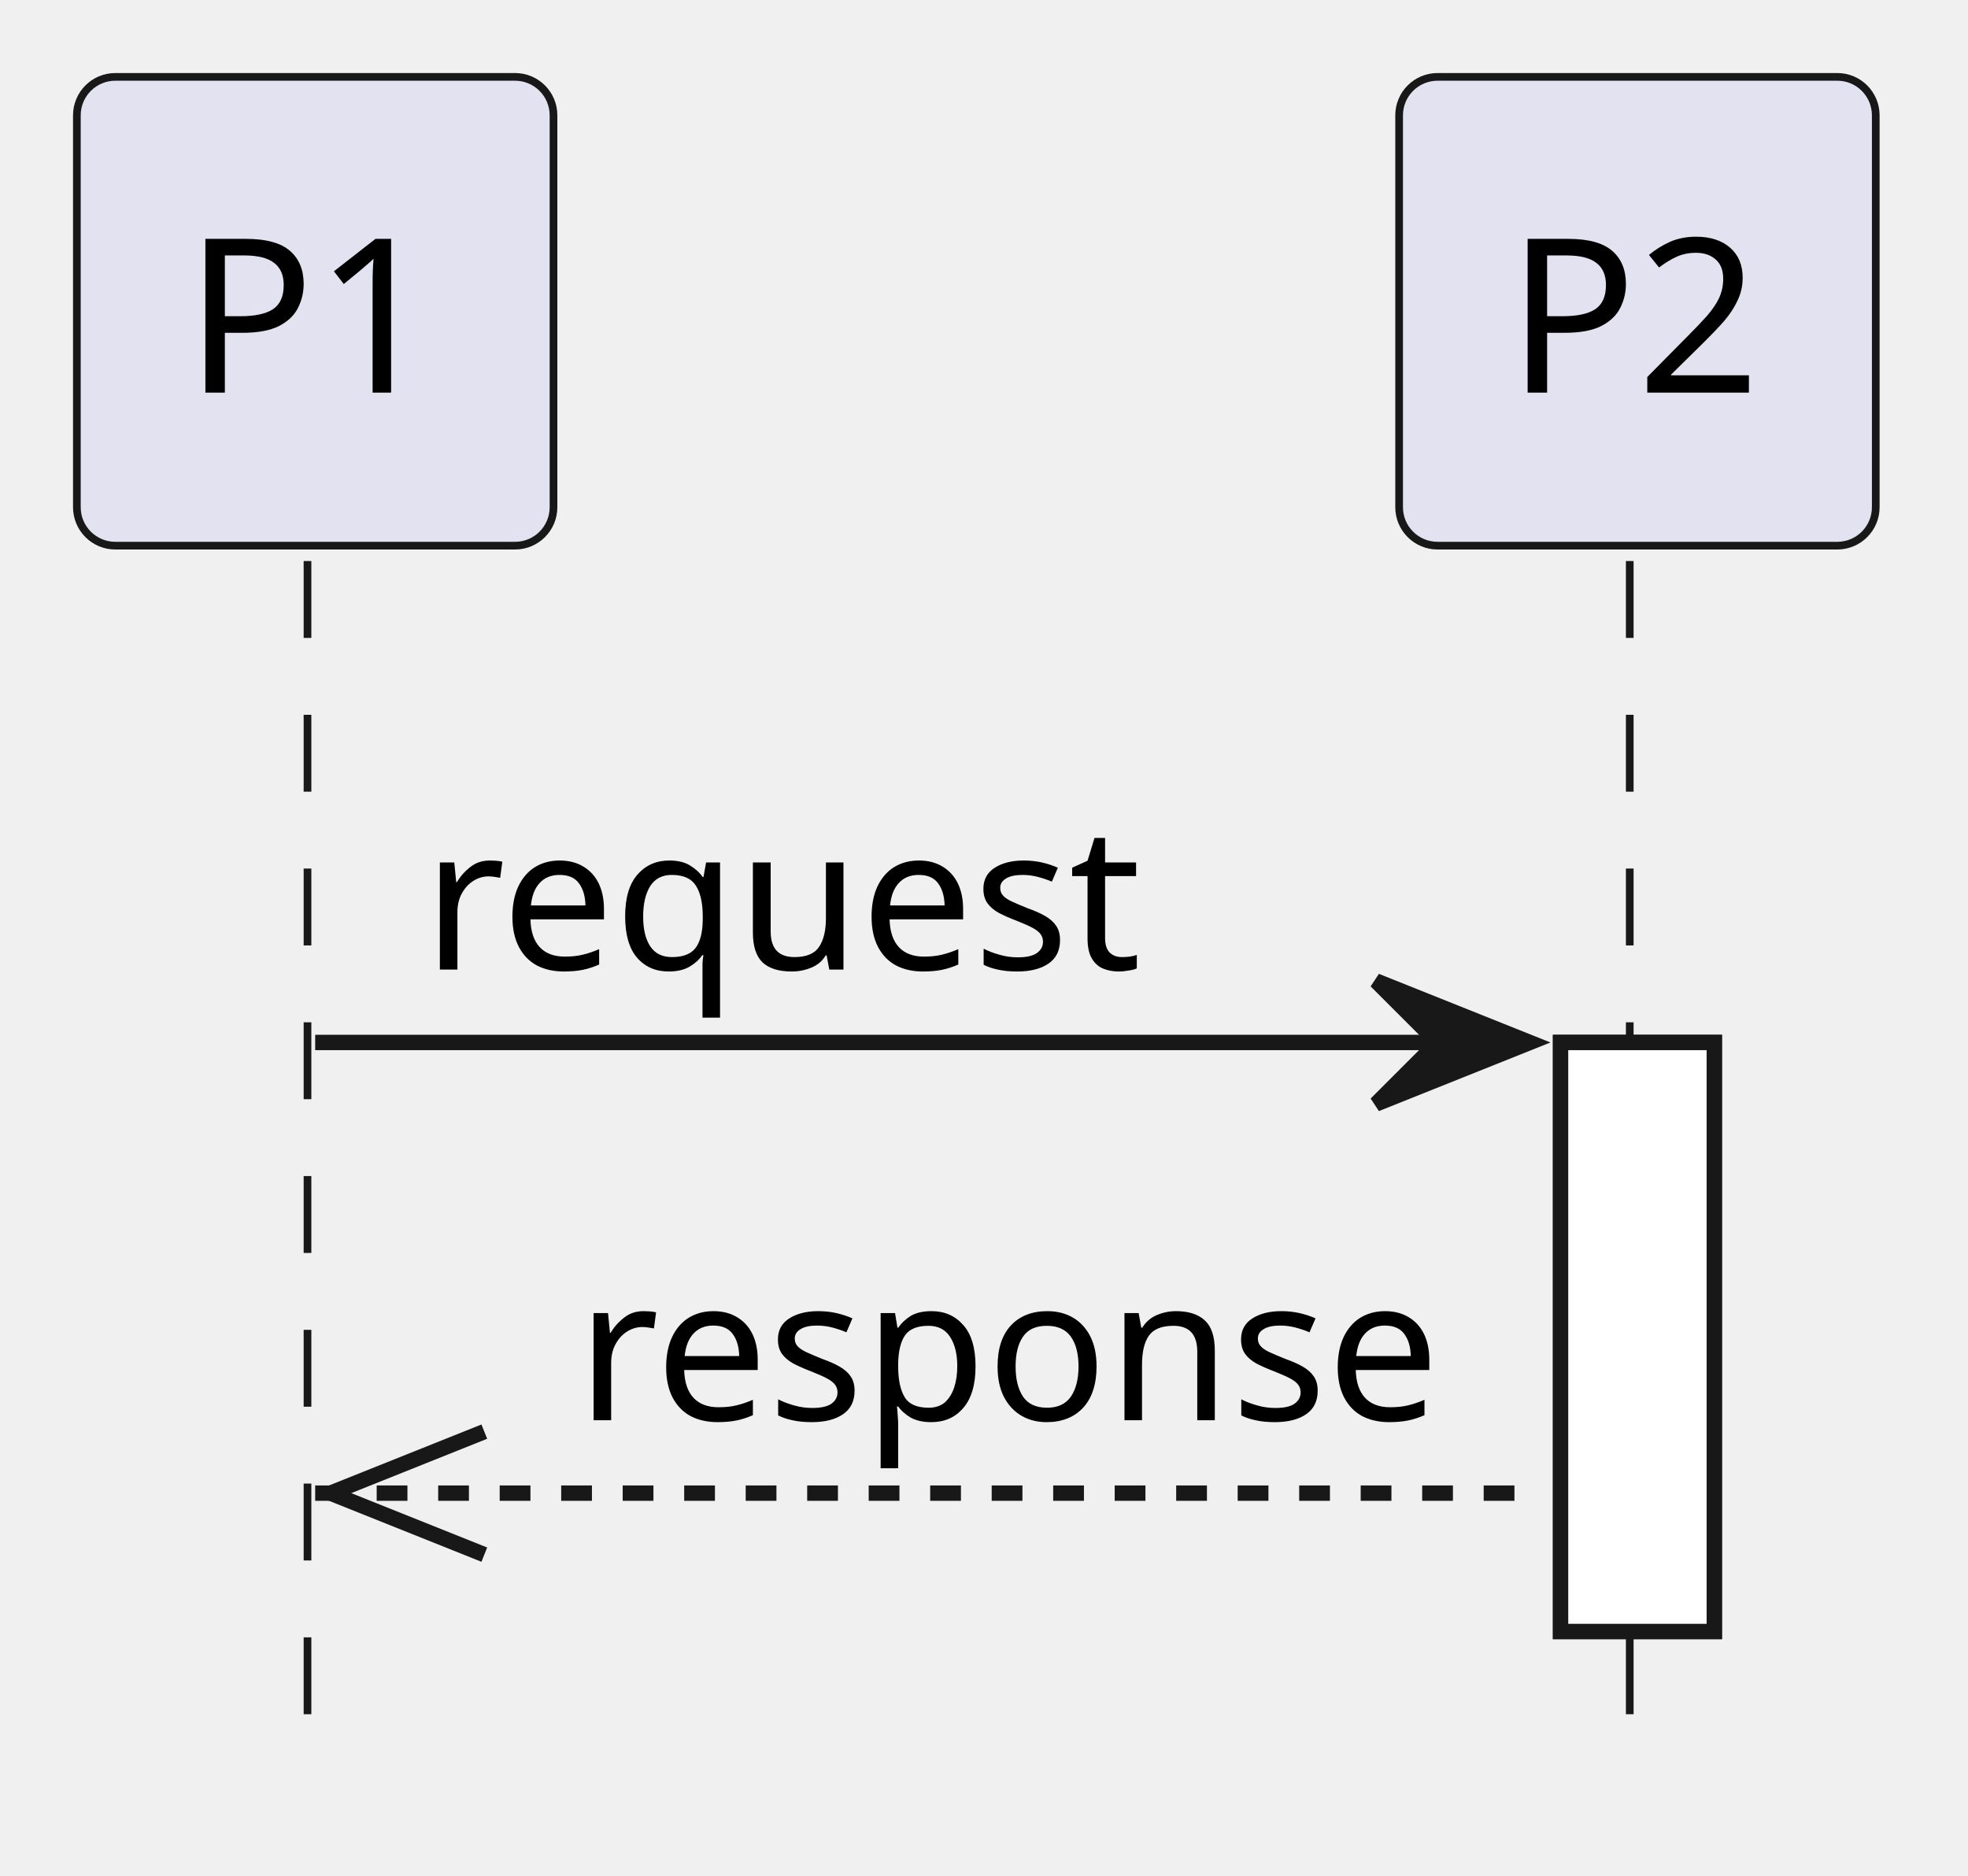
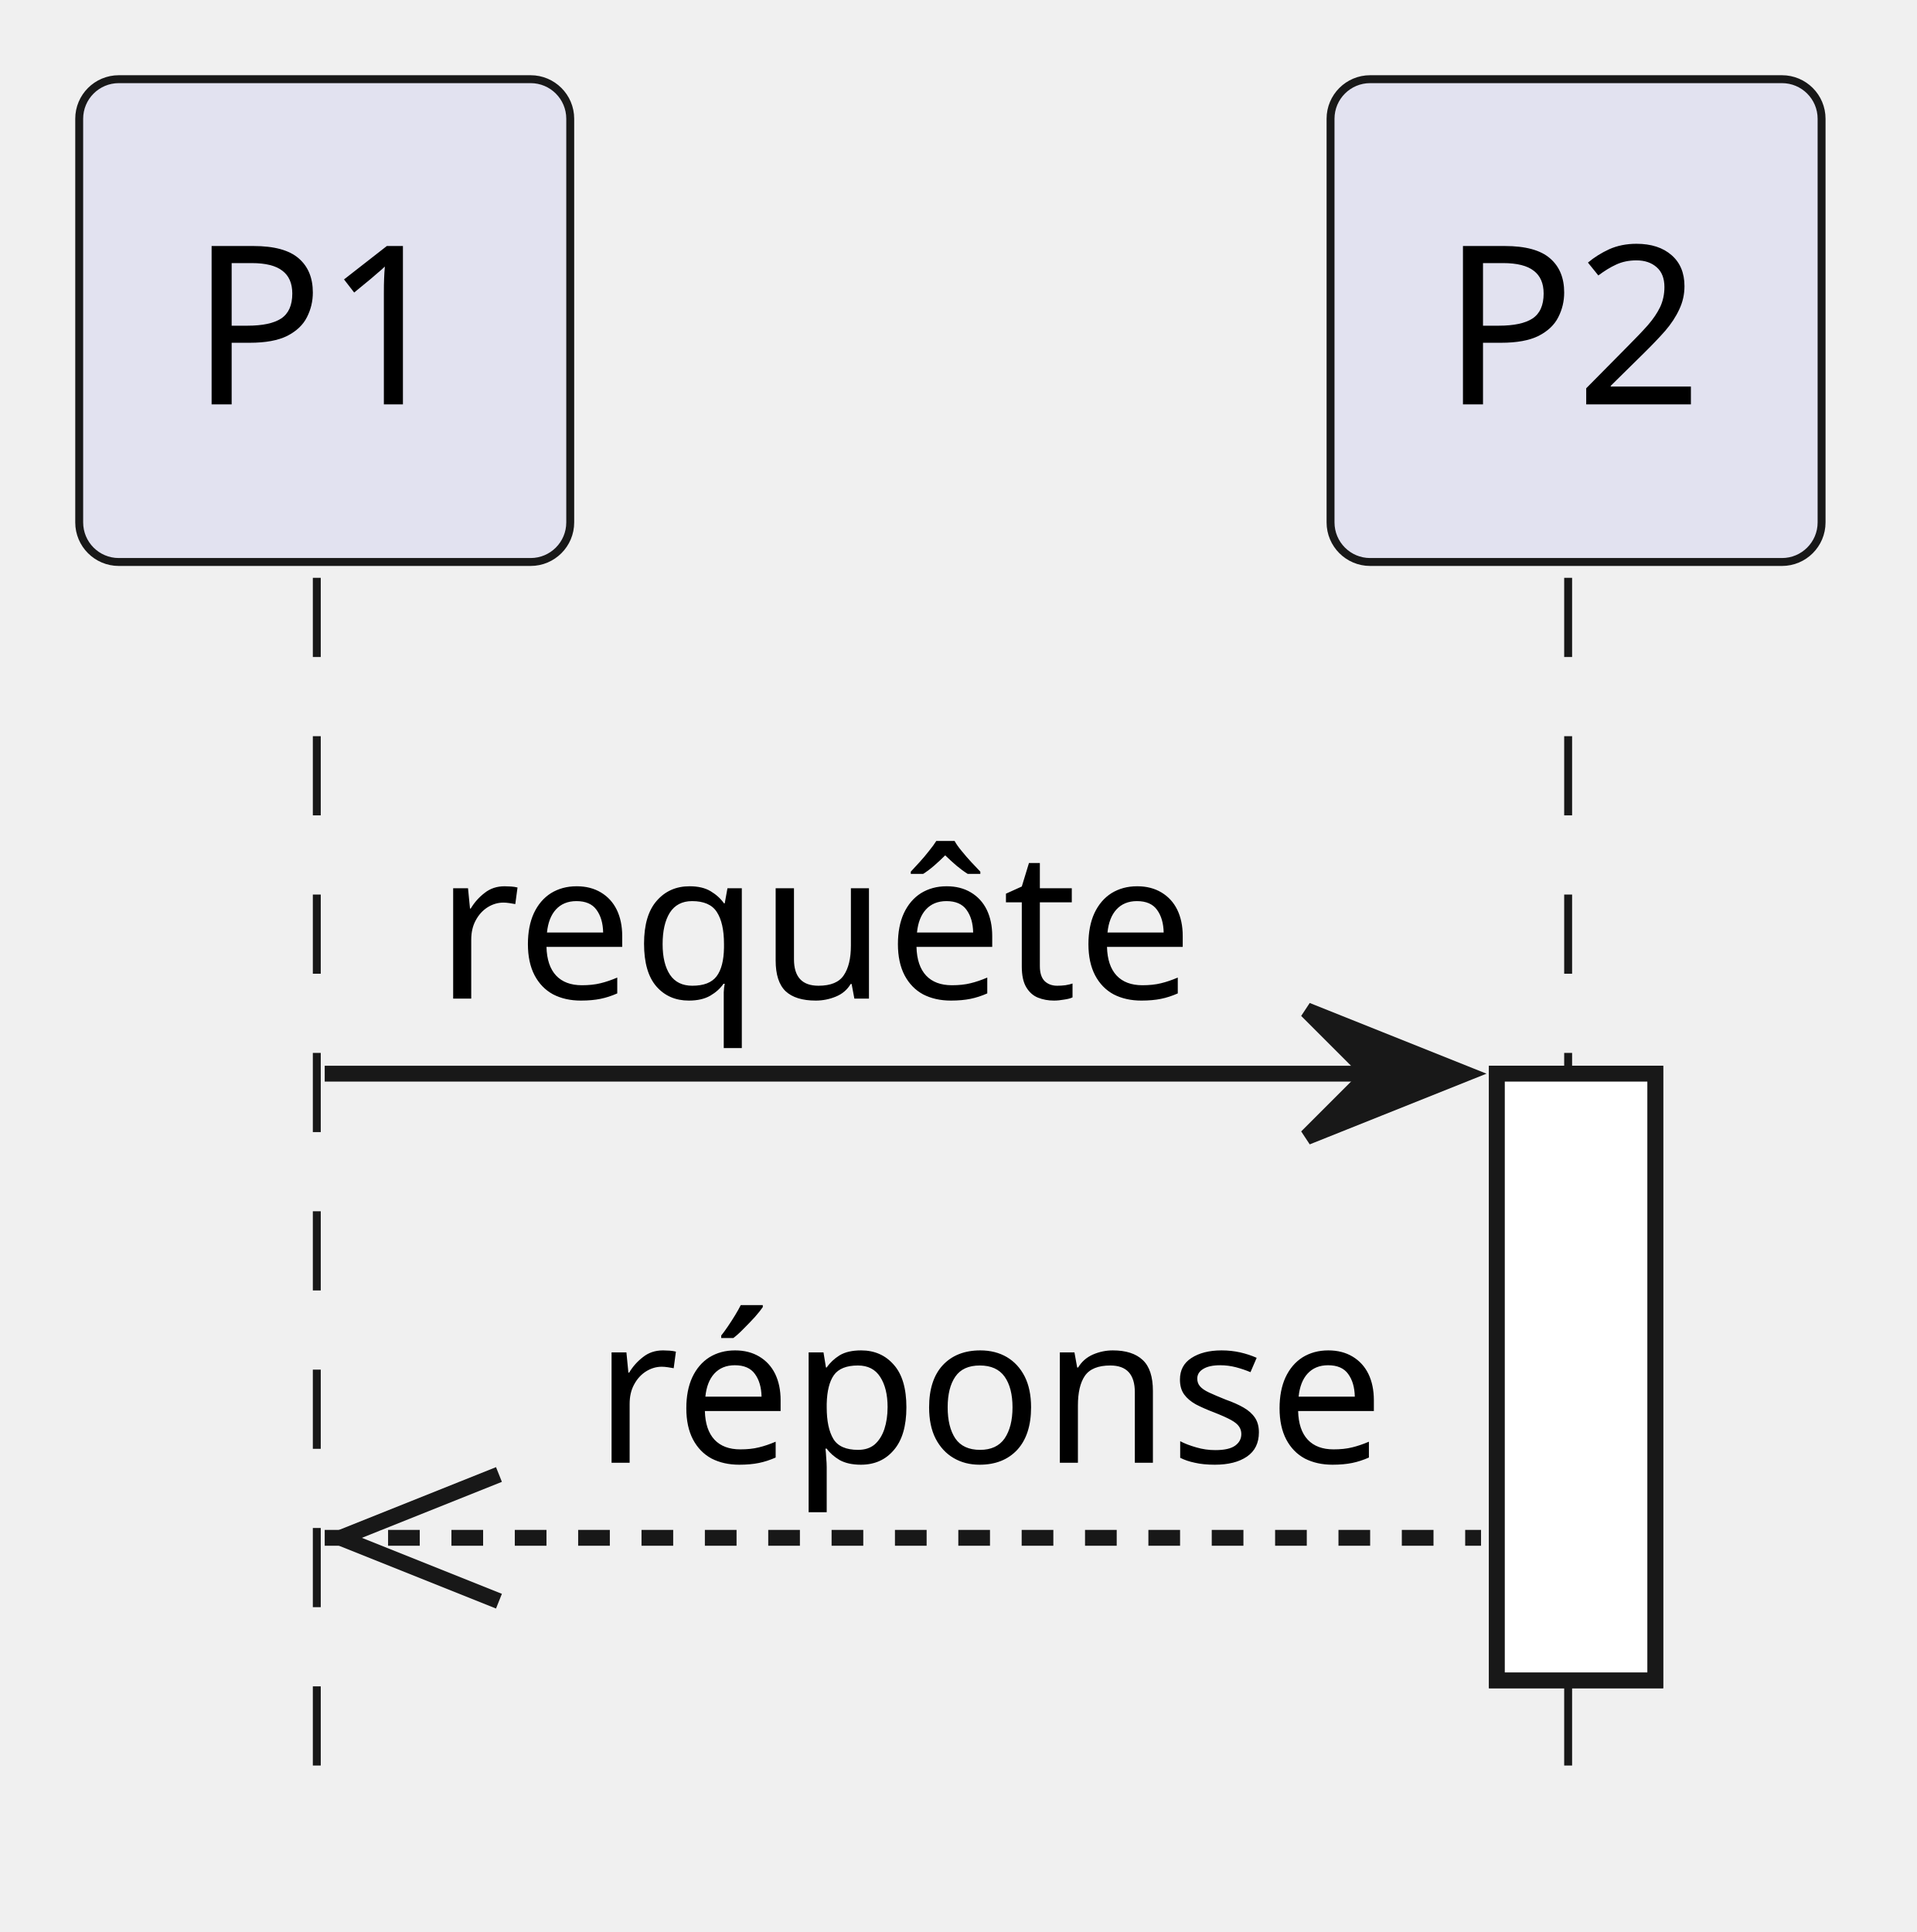
- <svg xmlns="http://www.w3.org/2000/svg" contentStyleType="text/css" height="122px" preserveAspectRatio="none" style="width:128px;height:122px;background:#00000000;" version="1.1" viewBox="0 0 128 122" width="128px" zoomAndPan="magnify">
+ <svg xmlns="http://www.w3.org/2000/svg" contentStyleType="text/css" height="122px" preserveAspectRatio="none" style="width:121px;height:122px;background:#00000000;" version="1.1" viewBox="0 0 121 122" width="121px" zoomAndPan="magnify">
  <defs />
  <g>
-     <rect fill="#FFFFFF" height="38.31" style="stroke:#181818;stroke-width:1.0;" width="10" x="101.5" y="67.799" />
+     <rect fill="#FFFFFF" height="38.31" style="stroke:#181818;stroke-width:1.0;" width="10" x="94.5" y="67.799" />
    <line style="stroke:#181818;stroke-width:0.5;stroke-dasharray:5.0,5.0;" x1="20" x2="20" y1="36.488" y2="115.109" />
-     <line style="stroke:#181818;stroke-width:0.5;stroke-dasharray:5.0,5.0;" x1="106" x2="106" y1="36.488" y2="115.109" />
+     <line style="stroke:#181818;stroke-width:0.5;stroke-dasharray:5.0,5.0;" x1="99" x2="99" y1="36.488" y2="115.109" />
    <rect fill="#E2E2F0" height="30.488" rx="2.5" ry="2.5" style="stroke:#181818;stroke-width:0.5;" width="31" x="5" y="5" />
    <text fill="#000000" font-family="sans-serif" font-size="14" lengthAdjust="spacing" textLength="17" x="12" y="25.535">P1</text>
-     <rect fill="#E2E2F0" height="30.488" rx="2.5" ry="2.5" style="stroke:#181818;stroke-width:0.5;" width="31" x="91" y="5" />
-     <text fill="#000000" font-family="sans-serif" font-size="14" lengthAdjust="spacing" textLength="17" x="98" y="25.535">P2</text>
-     <rect fill="#FFFFFF" height="38.31" style="stroke:#181818;stroke-width:1.0;" width="10" x="101.5" y="67.799" />
-     <polygon fill="#181818" points="89.5,63.799,99.5,67.799,89.5,71.799,93.5,67.799" style="stroke:#181818;stroke-width:1.0;" />
-     <line style="stroke:#181818;stroke-width:1.0;" x1="20.5" x2="95.5" y1="67.799" y2="67.799" />
-     <text fill="#000000" font-family="sans-serif" font-size="13" lengthAdjust="spacing" textLength="47" x="27.5" y="63.057">request</text>
+     <rect fill="#E2E2F0" height="30.488" rx="2.5" ry="2.5" style="stroke:#181818;stroke-width:0.5;" width="31" x="84" y="5" />
+     <text fill="#000000" font-family="sans-serif" font-size="14" lengthAdjust="spacing" textLength="17" x="91" y="25.535">P2</text>
+     <rect fill="#FFFFFF" height="38.31" style="stroke:#181818;stroke-width:1.0;" width="10" x="94.5" y="67.799" />
+     <polygon fill="#181818" points="82.5,63.799,92.5,67.799,82.5,71.799,86.5,67.799" style="stroke:#181818;stroke-width:1.0;" />
+     <line style="stroke:#181818;stroke-width:1.0;" x1="20.5" x2="88.5" y1="67.799" y2="67.799" />
+     <text fill="#000000" font-family="sans-serif" font-size="13" lengthAdjust="spacing" textLength="47" x="27.5" y="63.057">requête</text>
    <line style="stroke:#181818;stroke-width:1.0;" x1="21.5" x2="31.5" y1="97.109" y2="93.109" />
    <line style="stroke:#181818;stroke-width:1.0;" x1="21.5" x2="31.5" y1="97.109" y2="101.109" />
-     <line style="stroke:#181818;stroke-width:1.0;stroke-dasharray:2.0,2.0;" x1="20.5" x2="100.5" y1="97.109" y2="97.109" />
-     <text fill="#000000" font-family="sans-serif" font-size="13" lengthAdjust="spacing" textLength="57" x="37.5" y="92.367">response</text>
+     <line style="stroke:#181818;stroke-width:1.0;stroke-dasharray:2.0,2.0;" x1="20.5" x2="93.5" y1="97.109" y2="97.109" />
+     <text fill="#000000" font-family="sans-serif" font-size="13" lengthAdjust="spacing" textLength="50" x="37.5" y="92.367">réponse</text>
  </g>
</svg>
